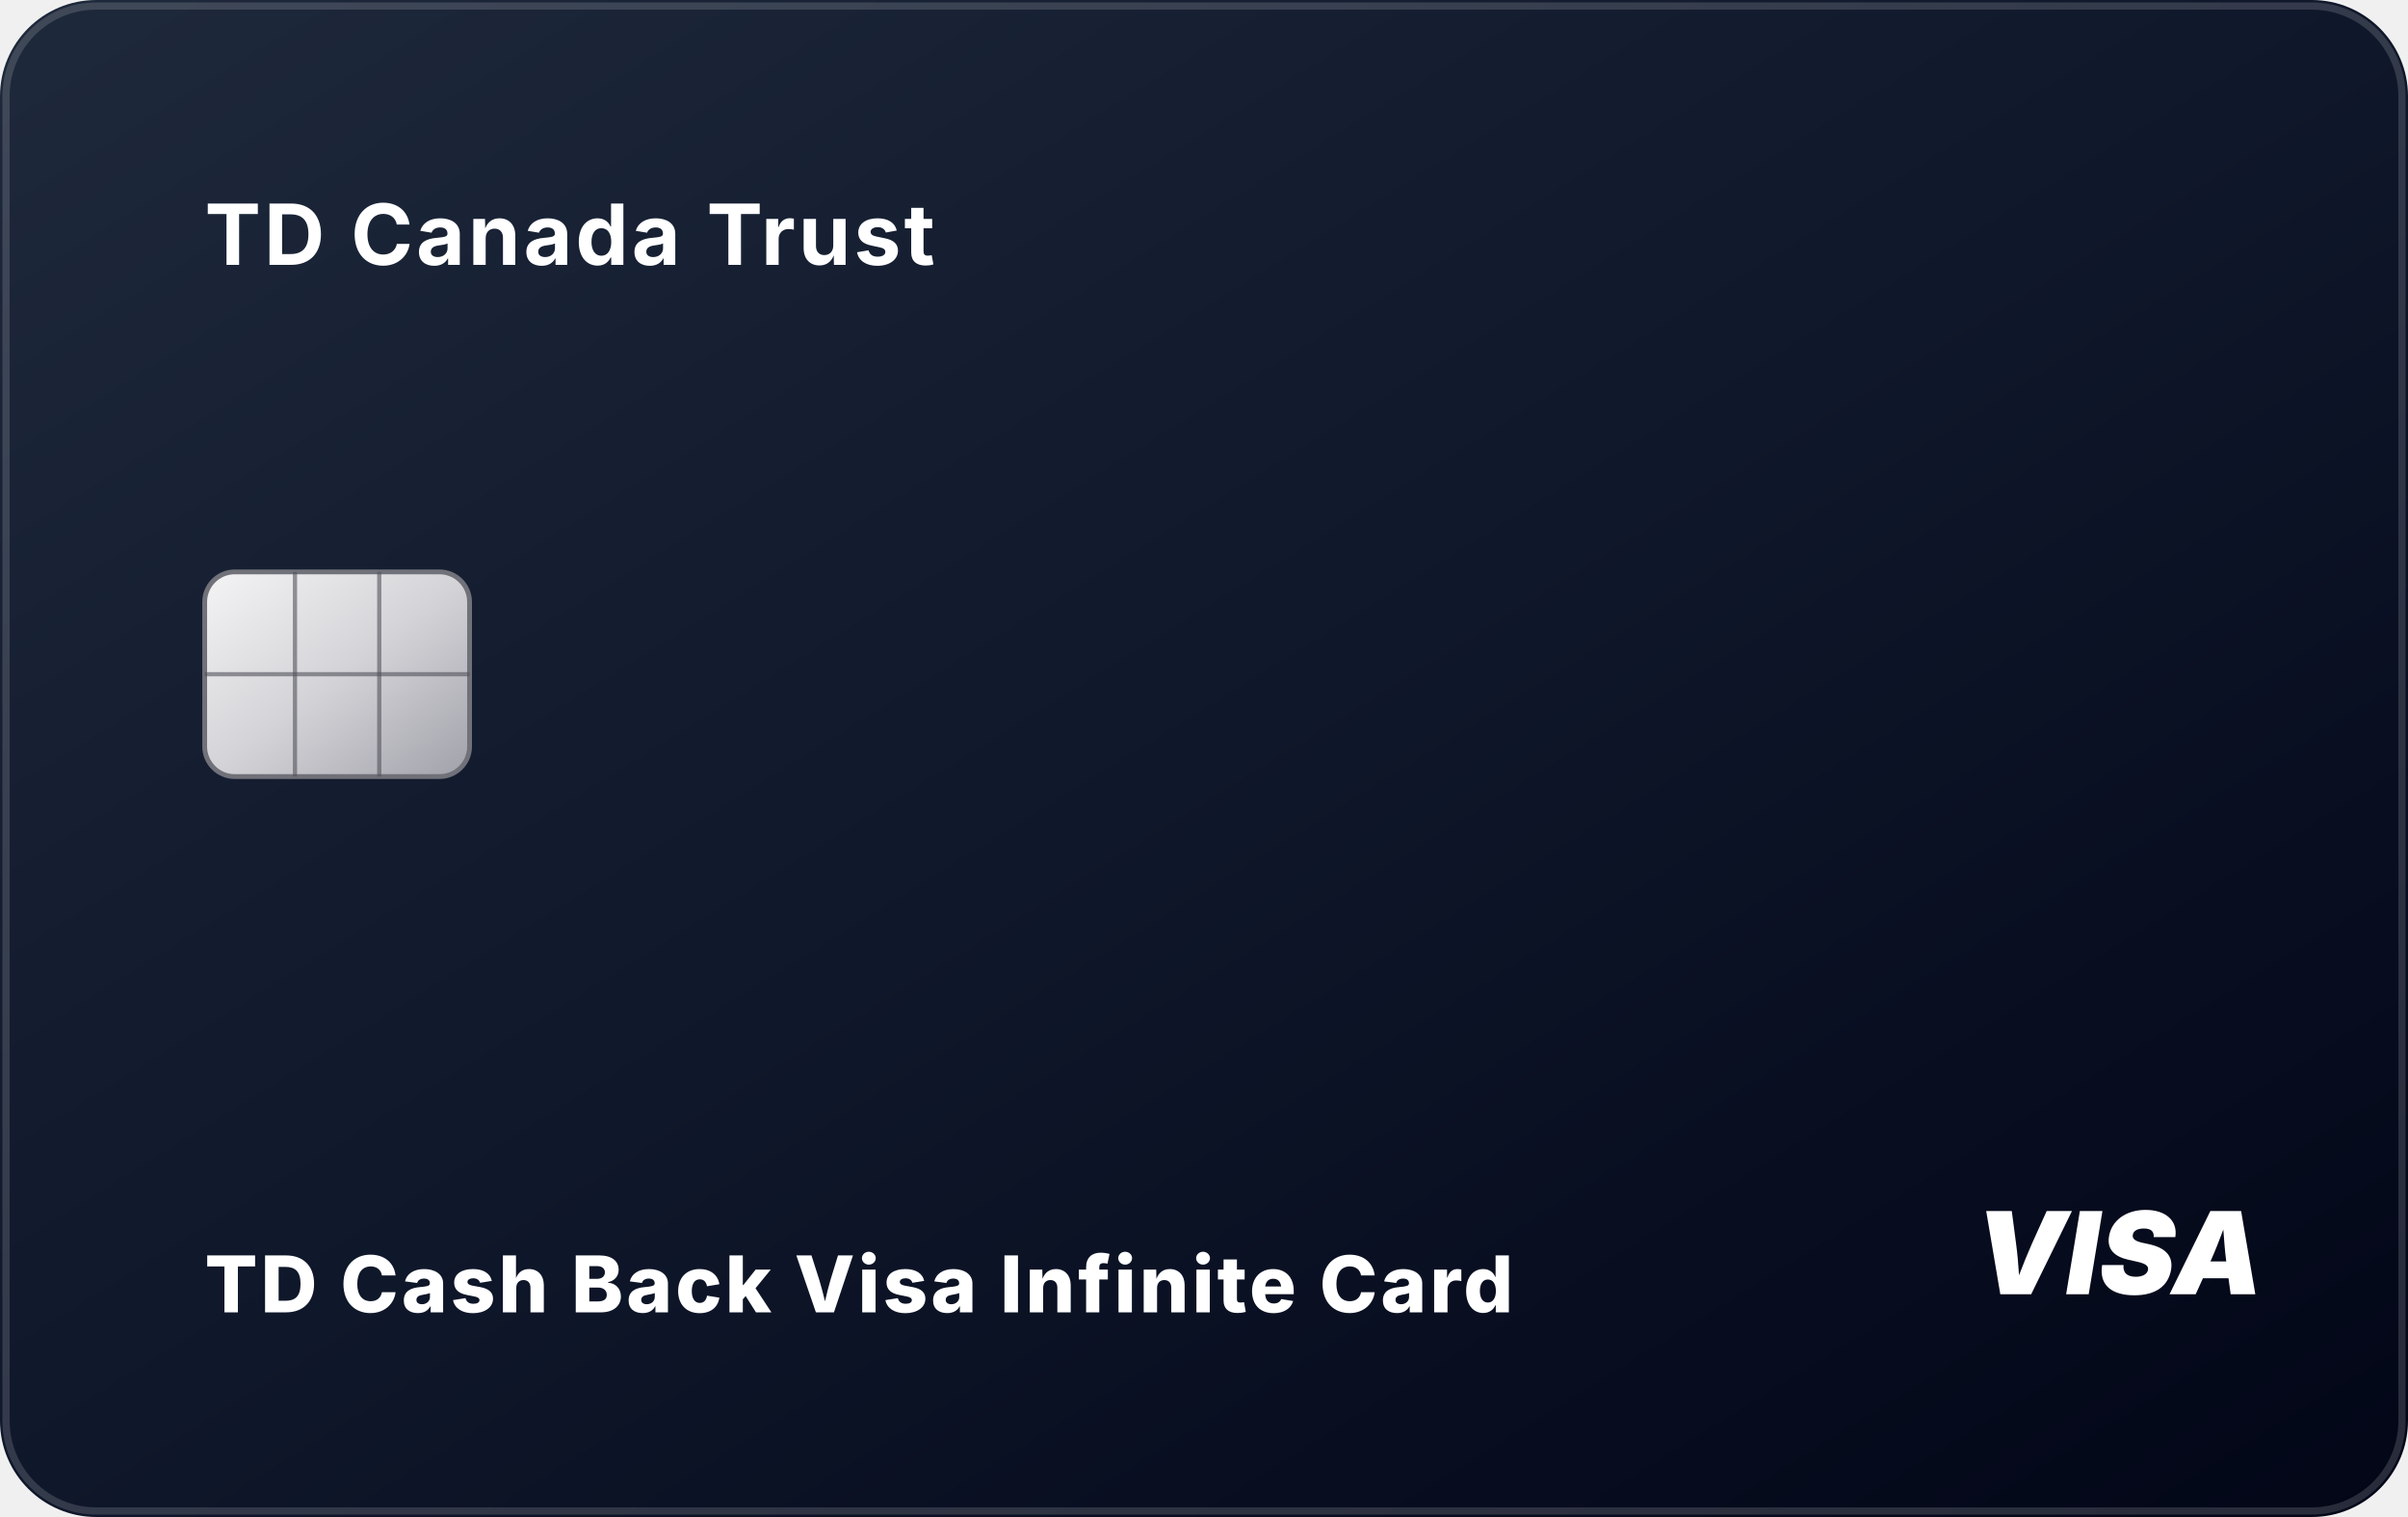
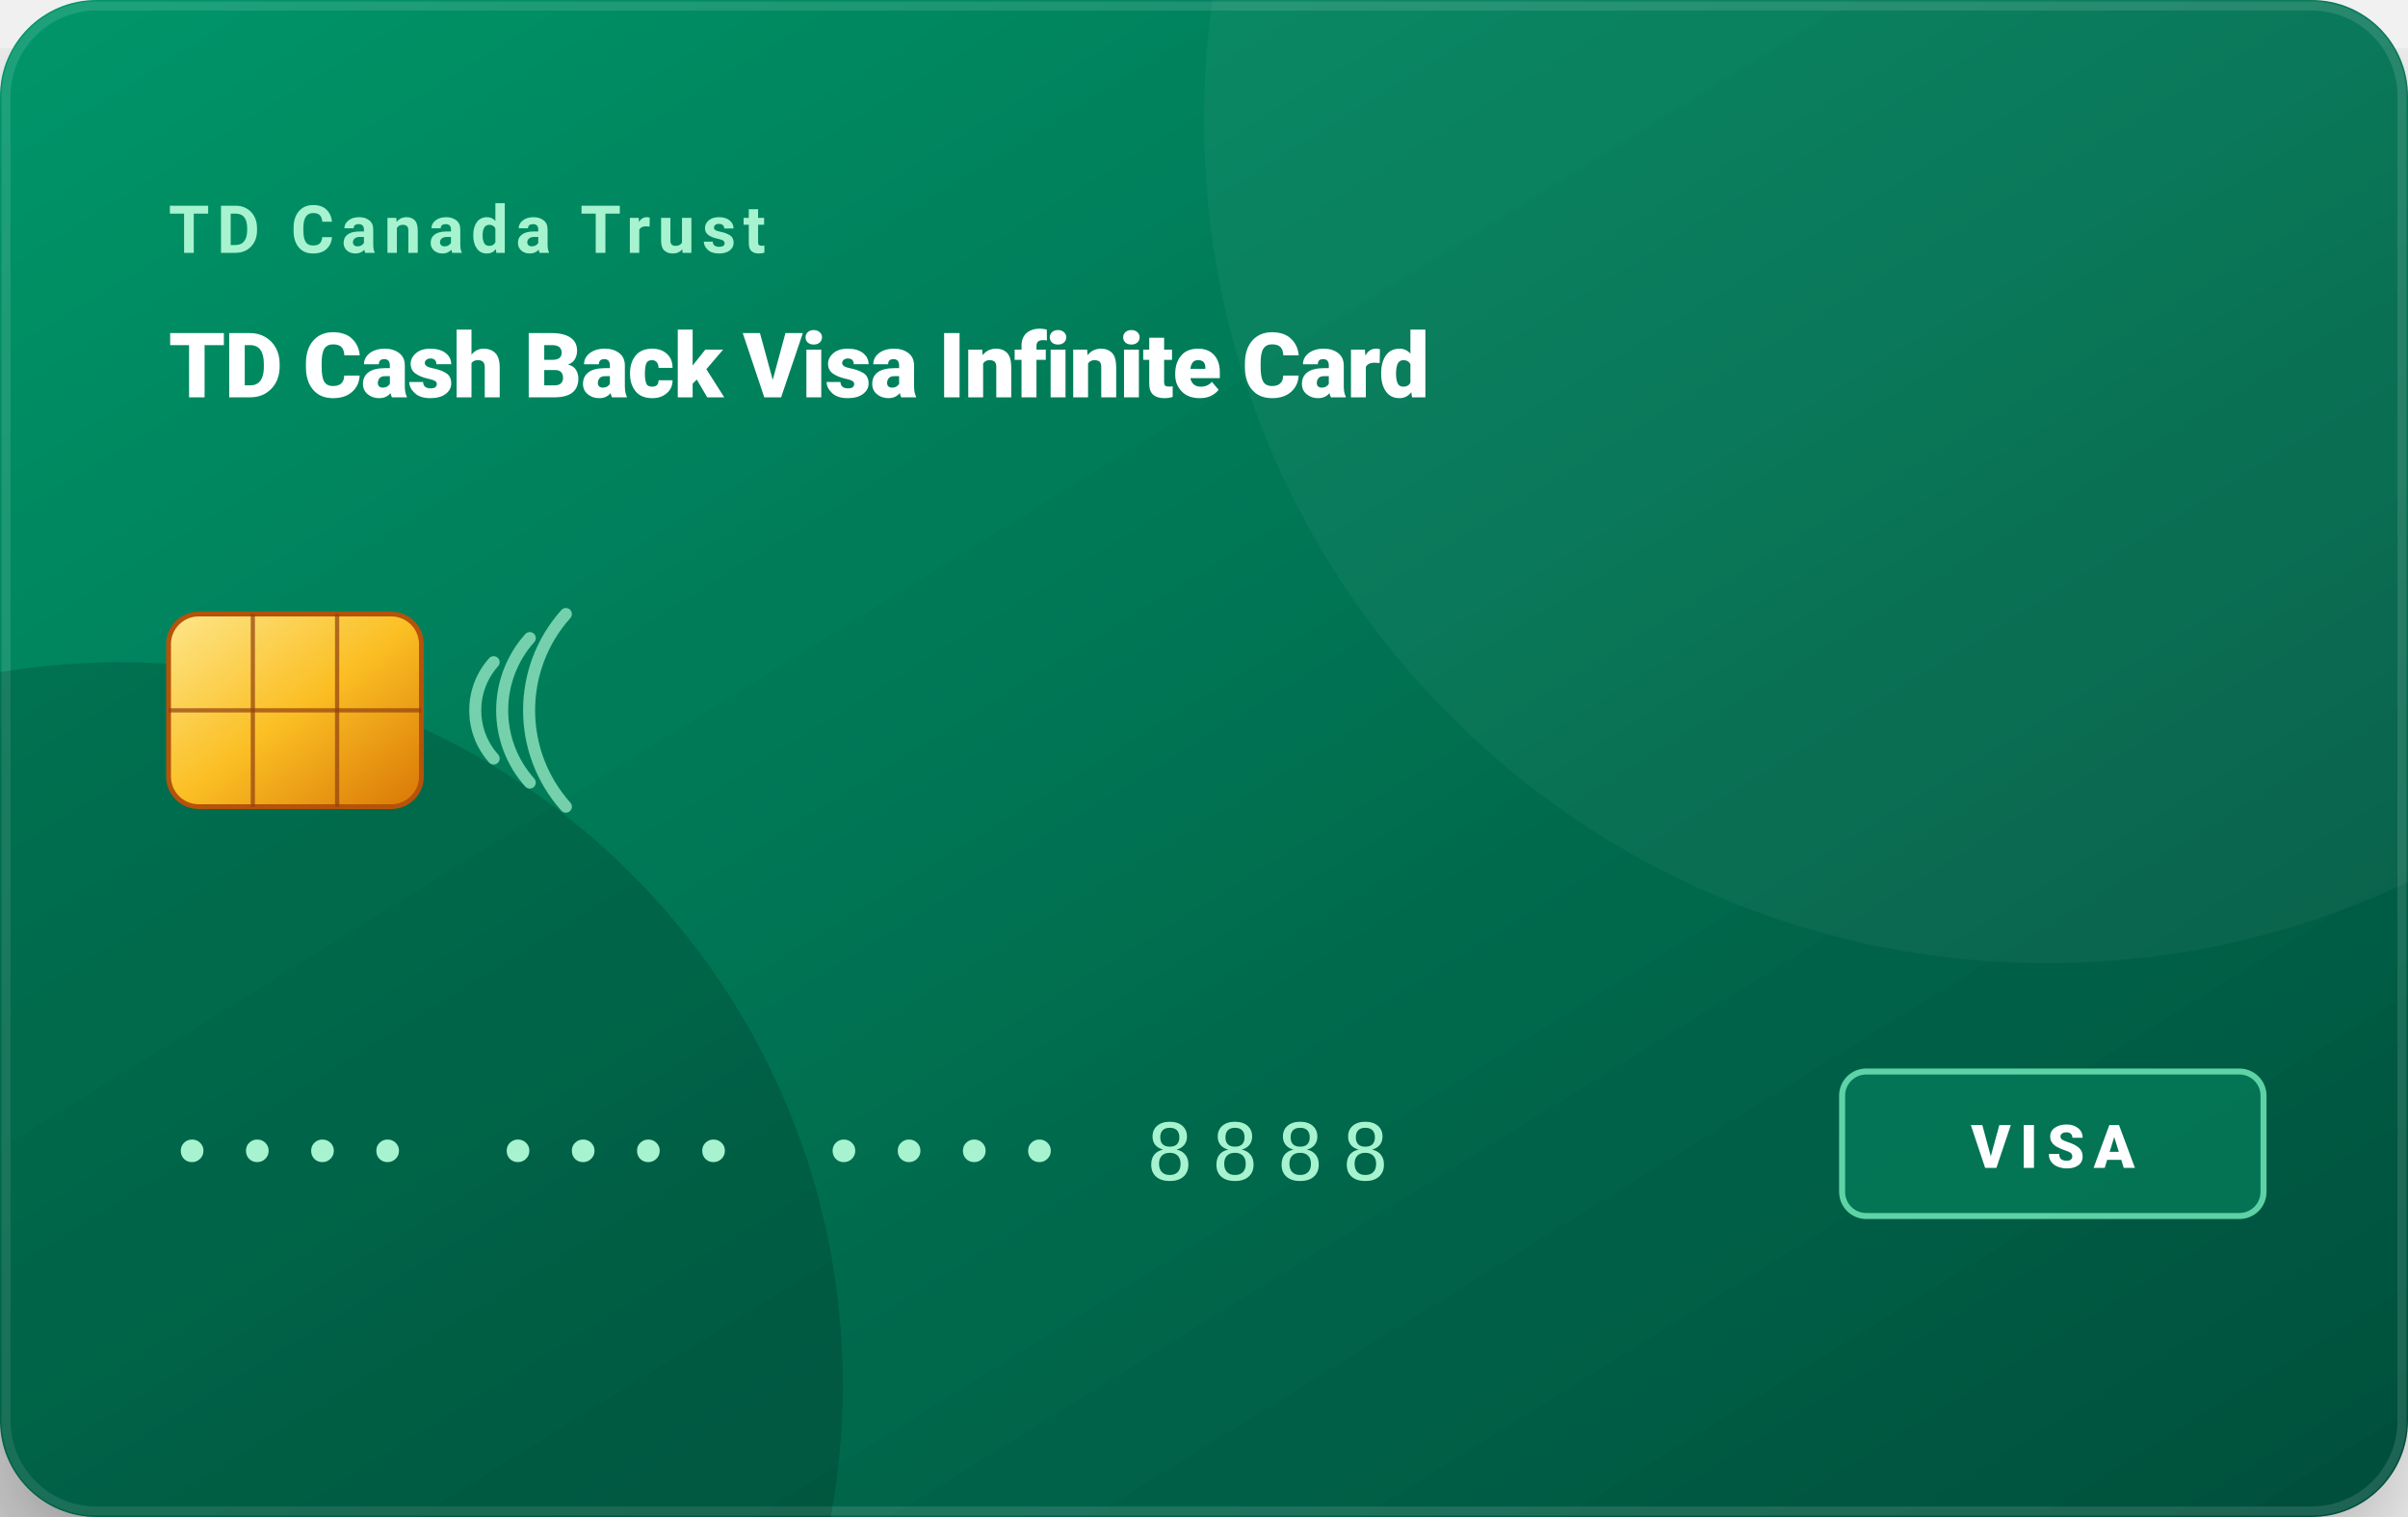
<svg xmlns="http://www.w3.org/2000/svg" viewBox="0 0 400 252" width="400" height="252">
  <defs>
-     <linearGradient id="bg-td-cash-back-visa-infinite" x1="0%" y1="0%" x2="100%" y2="100%">
-       <stop offset="0%" stop-color="#1e293b" />
-       <stop offset="50%" stop-color="#0f172a" />
-       <stop offset="100%" stop-color="#020617" />
+     <linearGradient id="cardBg-td-cash-back-visa-infinite" x1="0%" y1="0%" x2="100%" y2="100%">
+       <stop offset="0%" stop-color="#059669" />
+       <stop offset="100%" stop-color="#064e3b" />
    </linearGradient>
-     <linearGradient id="chipSilver" x1="0%" y1="0%" x2="100%" y2="100%">
-       <stop offset="0%" stop-color="#f4f4f5" />
-       <stop offset="50%" stop-color="#d4d4d8" />
-       <stop offset="100%" stop-color="#a1a1aa" />
+     <linearGradient id="chipGrad" x1="0%" y1="0%" x2="100%" y2="100%">
+       <stop offset="0%" stop-color="#fde68a" />
+       <stop offset="50%" stop-color="#fbbf24" />
+       <stop offset="100%" stop-color="#d97706" />
    </linearGradient>
+     <filter id="shadow" x="-5%" y="-5%" width="110%" height="110%">
+       <feDropShadow dx="0" dy="8" stdDeviation="12" flood-color="#000000" flood-opacity="0.35" />
+     </filter>
  </defs>
-   <rect width="400" height="252" rx="16" fill="url(#bg-td-cash-back-visa-infinite)" />
-   <rect width="398" height="250" x="1" y="1" rx="15" fill="none" stroke="rgba(255,255,255,0.15)" stroke-width="1.2" />
-   <text x="34" y="44" font-family="-apple-system, sans-serif" font-size="14" font-weight="700" fill="#ffffff" letter-spacing="0.5">TD Canada Trust</text>
-   <text x="34" y="218" font-family="-apple-system, sans-serif" font-size="13" font-weight="800" fill="#ffffff" letter-spacing="0.5">TD Cash Back Visa Infinite Card</text>
-   <g transform="translate(34, 95)">
-     <rect width="44" height="34" rx="5" fill="url(#chipSilver)" stroke="#71717a" stroke-width="0.8" />
-     <line x1="15" y1="0" x2="15" y2="34" stroke="#52525b" stroke-width="0.7" opacity="0.6" />
-     <line x1="29" y1="0" x2="29" y2="34" stroke="#52525b" stroke-width="0.7" opacity="0.6" />
-     <line x1="0" y1="17" x2="44" y2="17" stroke="#52525b" stroke-width="0.7" opacity="0.6" />
+   <rect width="400" height="252" rx="16" fill="url(#cardBg-td-cash-back-visa-infinite)" filter="url(#shadow)" />
+   <rect width="398" height="250" x="1" y="1" rx="15" fill="none" stroke="rgba(255,255,255,0.12)" stroke-width="1.5" />
+   <circle cx="340" cy="20" r="140" fill="white" opacity="0.04" />
+   <circle cx="20" cy="230" r="120" fill="black" opacity="0.15" />
+   <text x="28" y="42" font-family="-apple-system, BlinkMacSystemFont, 'Segoe UI', Roboto, sans-serif" font-size="11" font-weight="700" letter-spacing="1.2" fill="#a7f3d0" text-transform="uppercase">
+     TD Canada Trust
+   </text>
+   <text x="28" y="66" font-family="-apple-system, BlinkMacSystemFont, 'Segoe UI', Roboto, sans-serif" font-size="15" font-weight="800" letter-spacing="-0.2" fill="#ffffff">
+     TD Cash Back Visa Infinite Card
+   </text>
+   <g transform="translate(28, 102)">
+     <rect width="42" height="32" rx="5" fill="url(#chipGrad)" stroke="#b45309" stroke-width="0.8" />
+     <line x1="14" y1="0" x2="14" y2="32" stroke="#92400e" stroke-width="0.7" opacity="0.7" />
+     <line x1="28" y1="0" x2="28" y2="32" stroke="#92400e" stroke-width="0.7" opacity="0.7" />
+     <line x1="0" y1="16" x2="42" y2="16" stroke="#92400e" stroke-width="0.7" opacity="0.7" />
  </g>
-   <g transform="translate(320, 195)">
-     <text x="32" y="20" font-family="-apple-system, sans-serif" font-size="19" font-style="italic" font-weight="900" fill="#ffffff" text-anchor="middle">VISA</text>
+   <g transform="translate(82, 110)" stroke="#a7f3d0" stroke-width="2" fill="none" stroke-linecap="round" opacity="0.7">
+     <path d="M 0 16 A 12 12 0 0 1 0 0" />
+     <path d="M 6 20 A 18 18 0 0 1 6 -4" />
+     <path d="M 12 24 A 24 24 0 0 1 12 -8" />
+   </g>
+   <text x="28" y="196" font-family="'SF Mono', Menlo, Monaco, Consolas, monospace" font-size="13" letter-spacing="3" fill="#a7f3d0">
+     •••• •••• •••• 8888
+   </text>
+   <g transform="translate(310, 192)">
+     <rect x="-4" y="-14" width="70" height="24" rx="4" fill="#047857" stroke="#6ee7b7" stroke-width="1" opacity="0.85" />
+     <text x="31" y="2" font-family="-apple-system, BlinkMacSystemFont, 'Segoe UI', Roboto, sans-serif" font-size="10" font-weight="900" letter-spacing="1.5" fill="#ffffff" text-anchor="middle">
+       VISA
+     </text>
  </g>
</svg>
